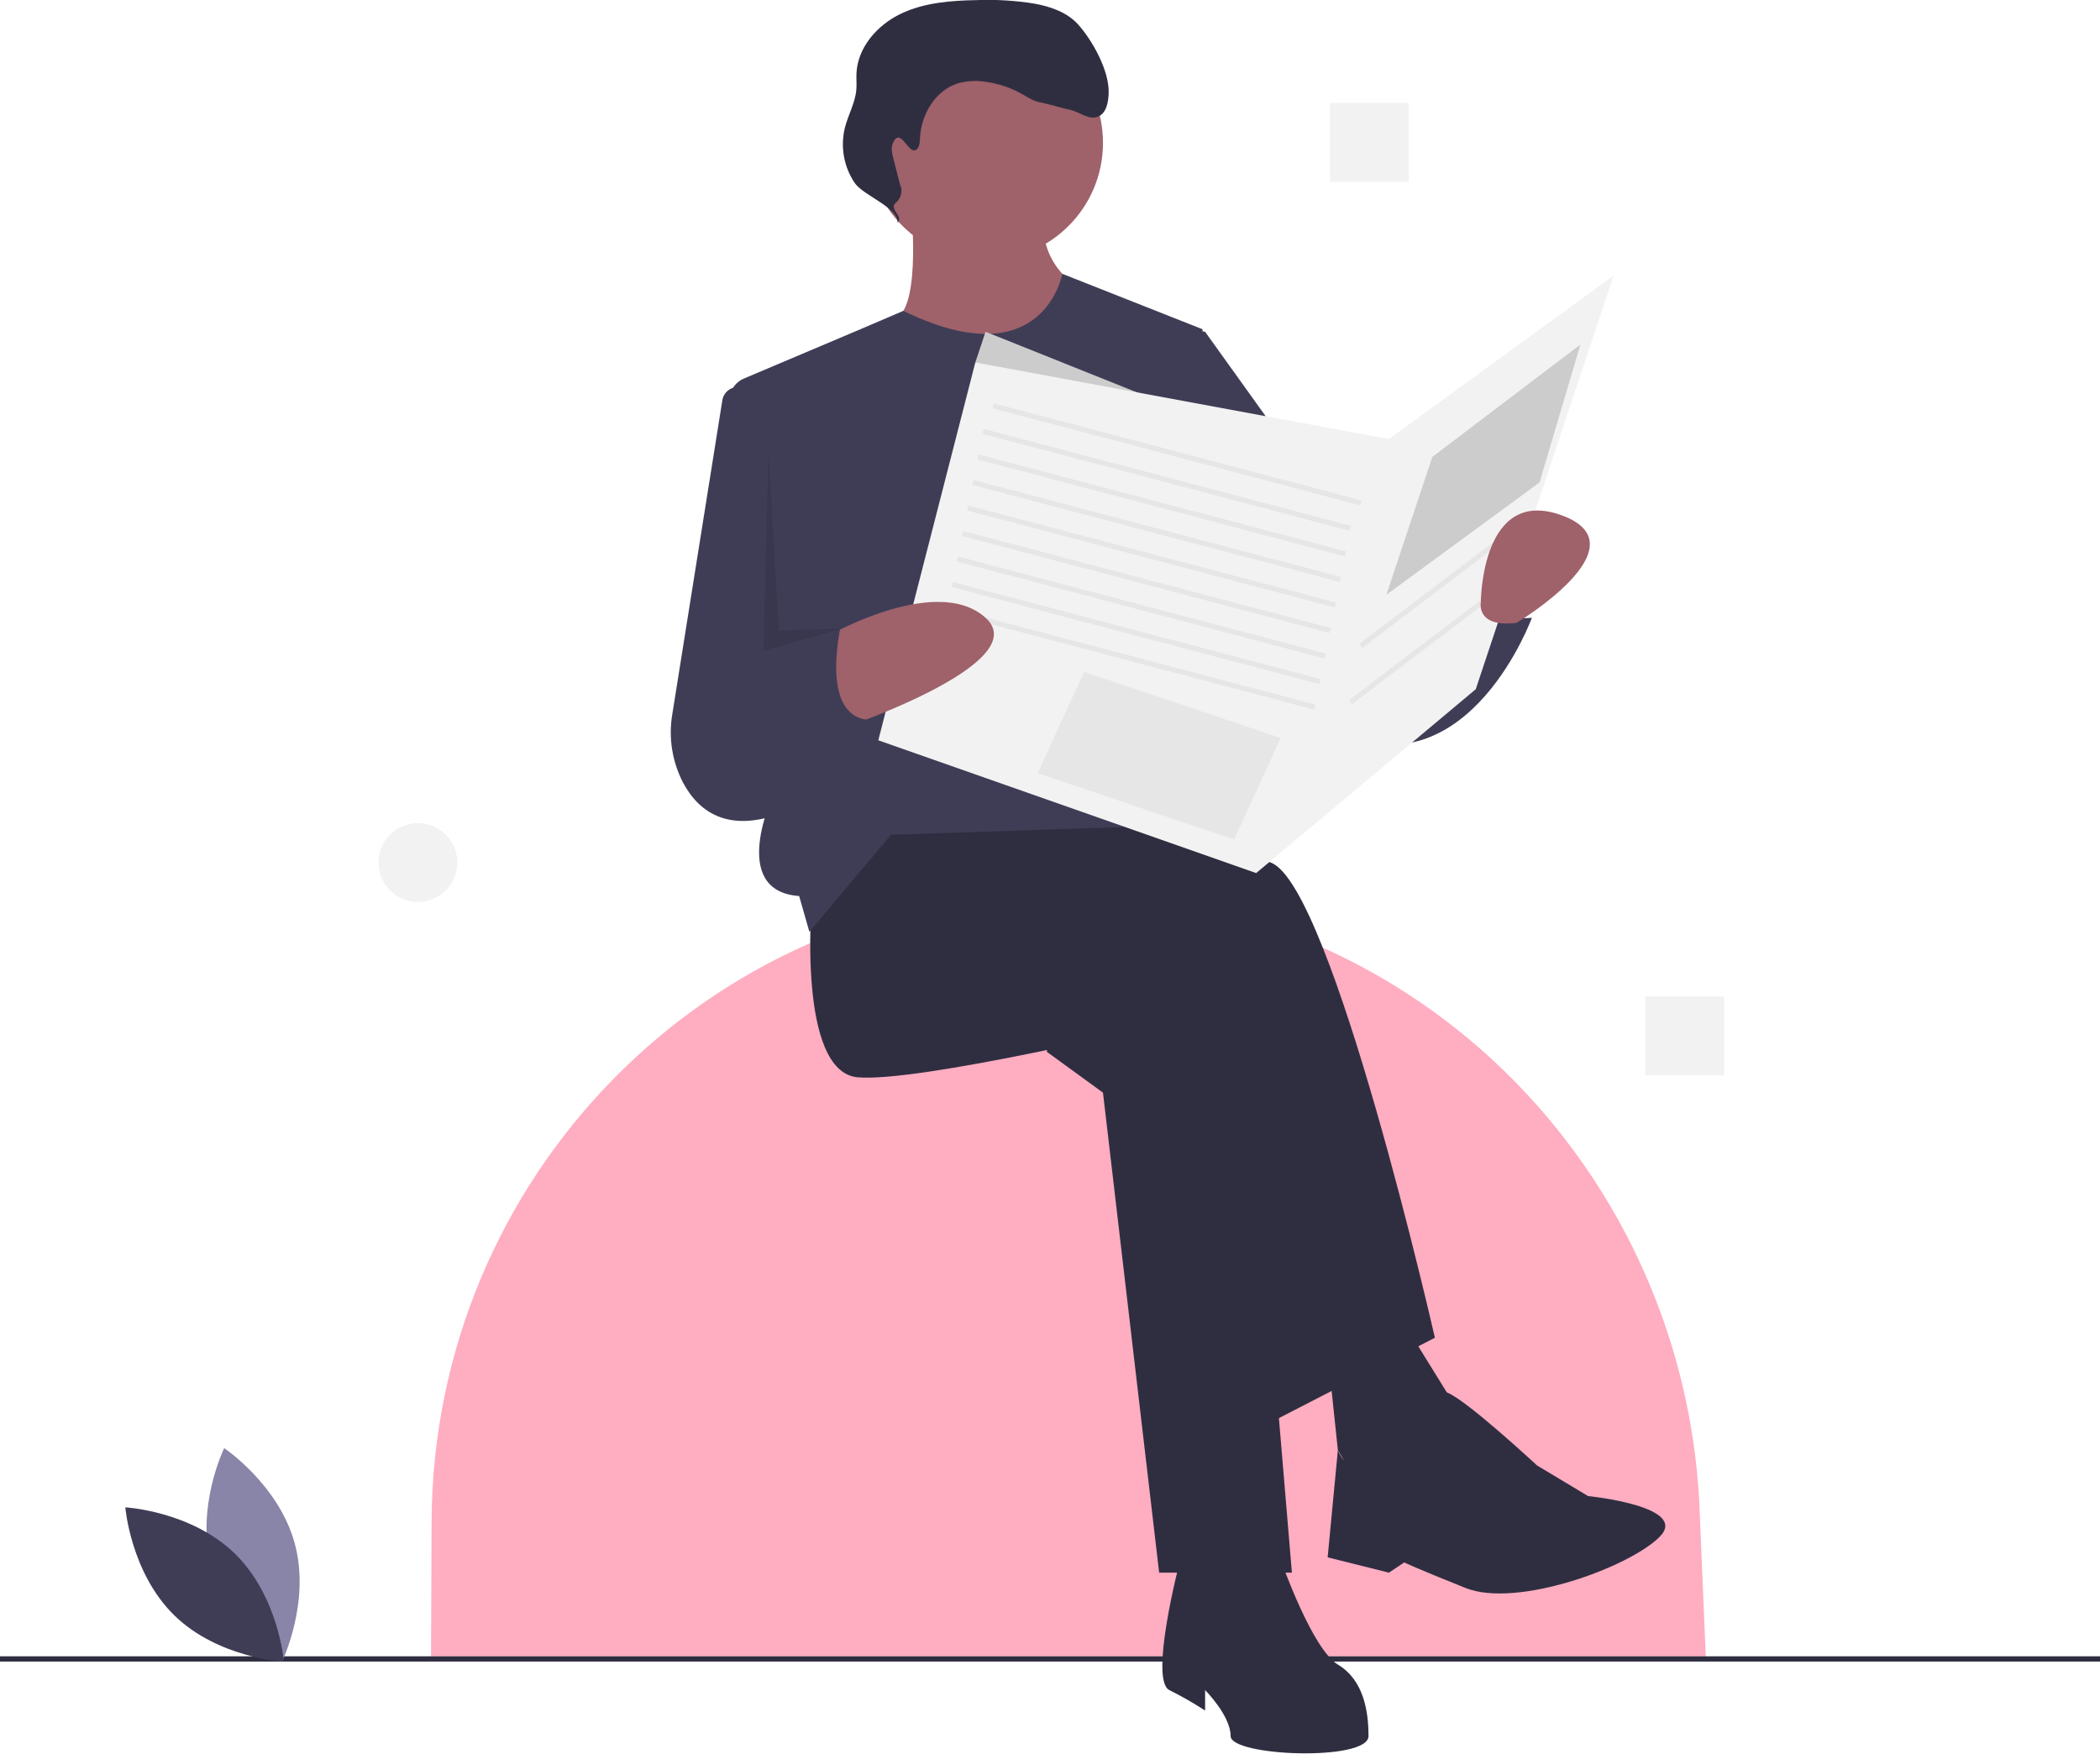
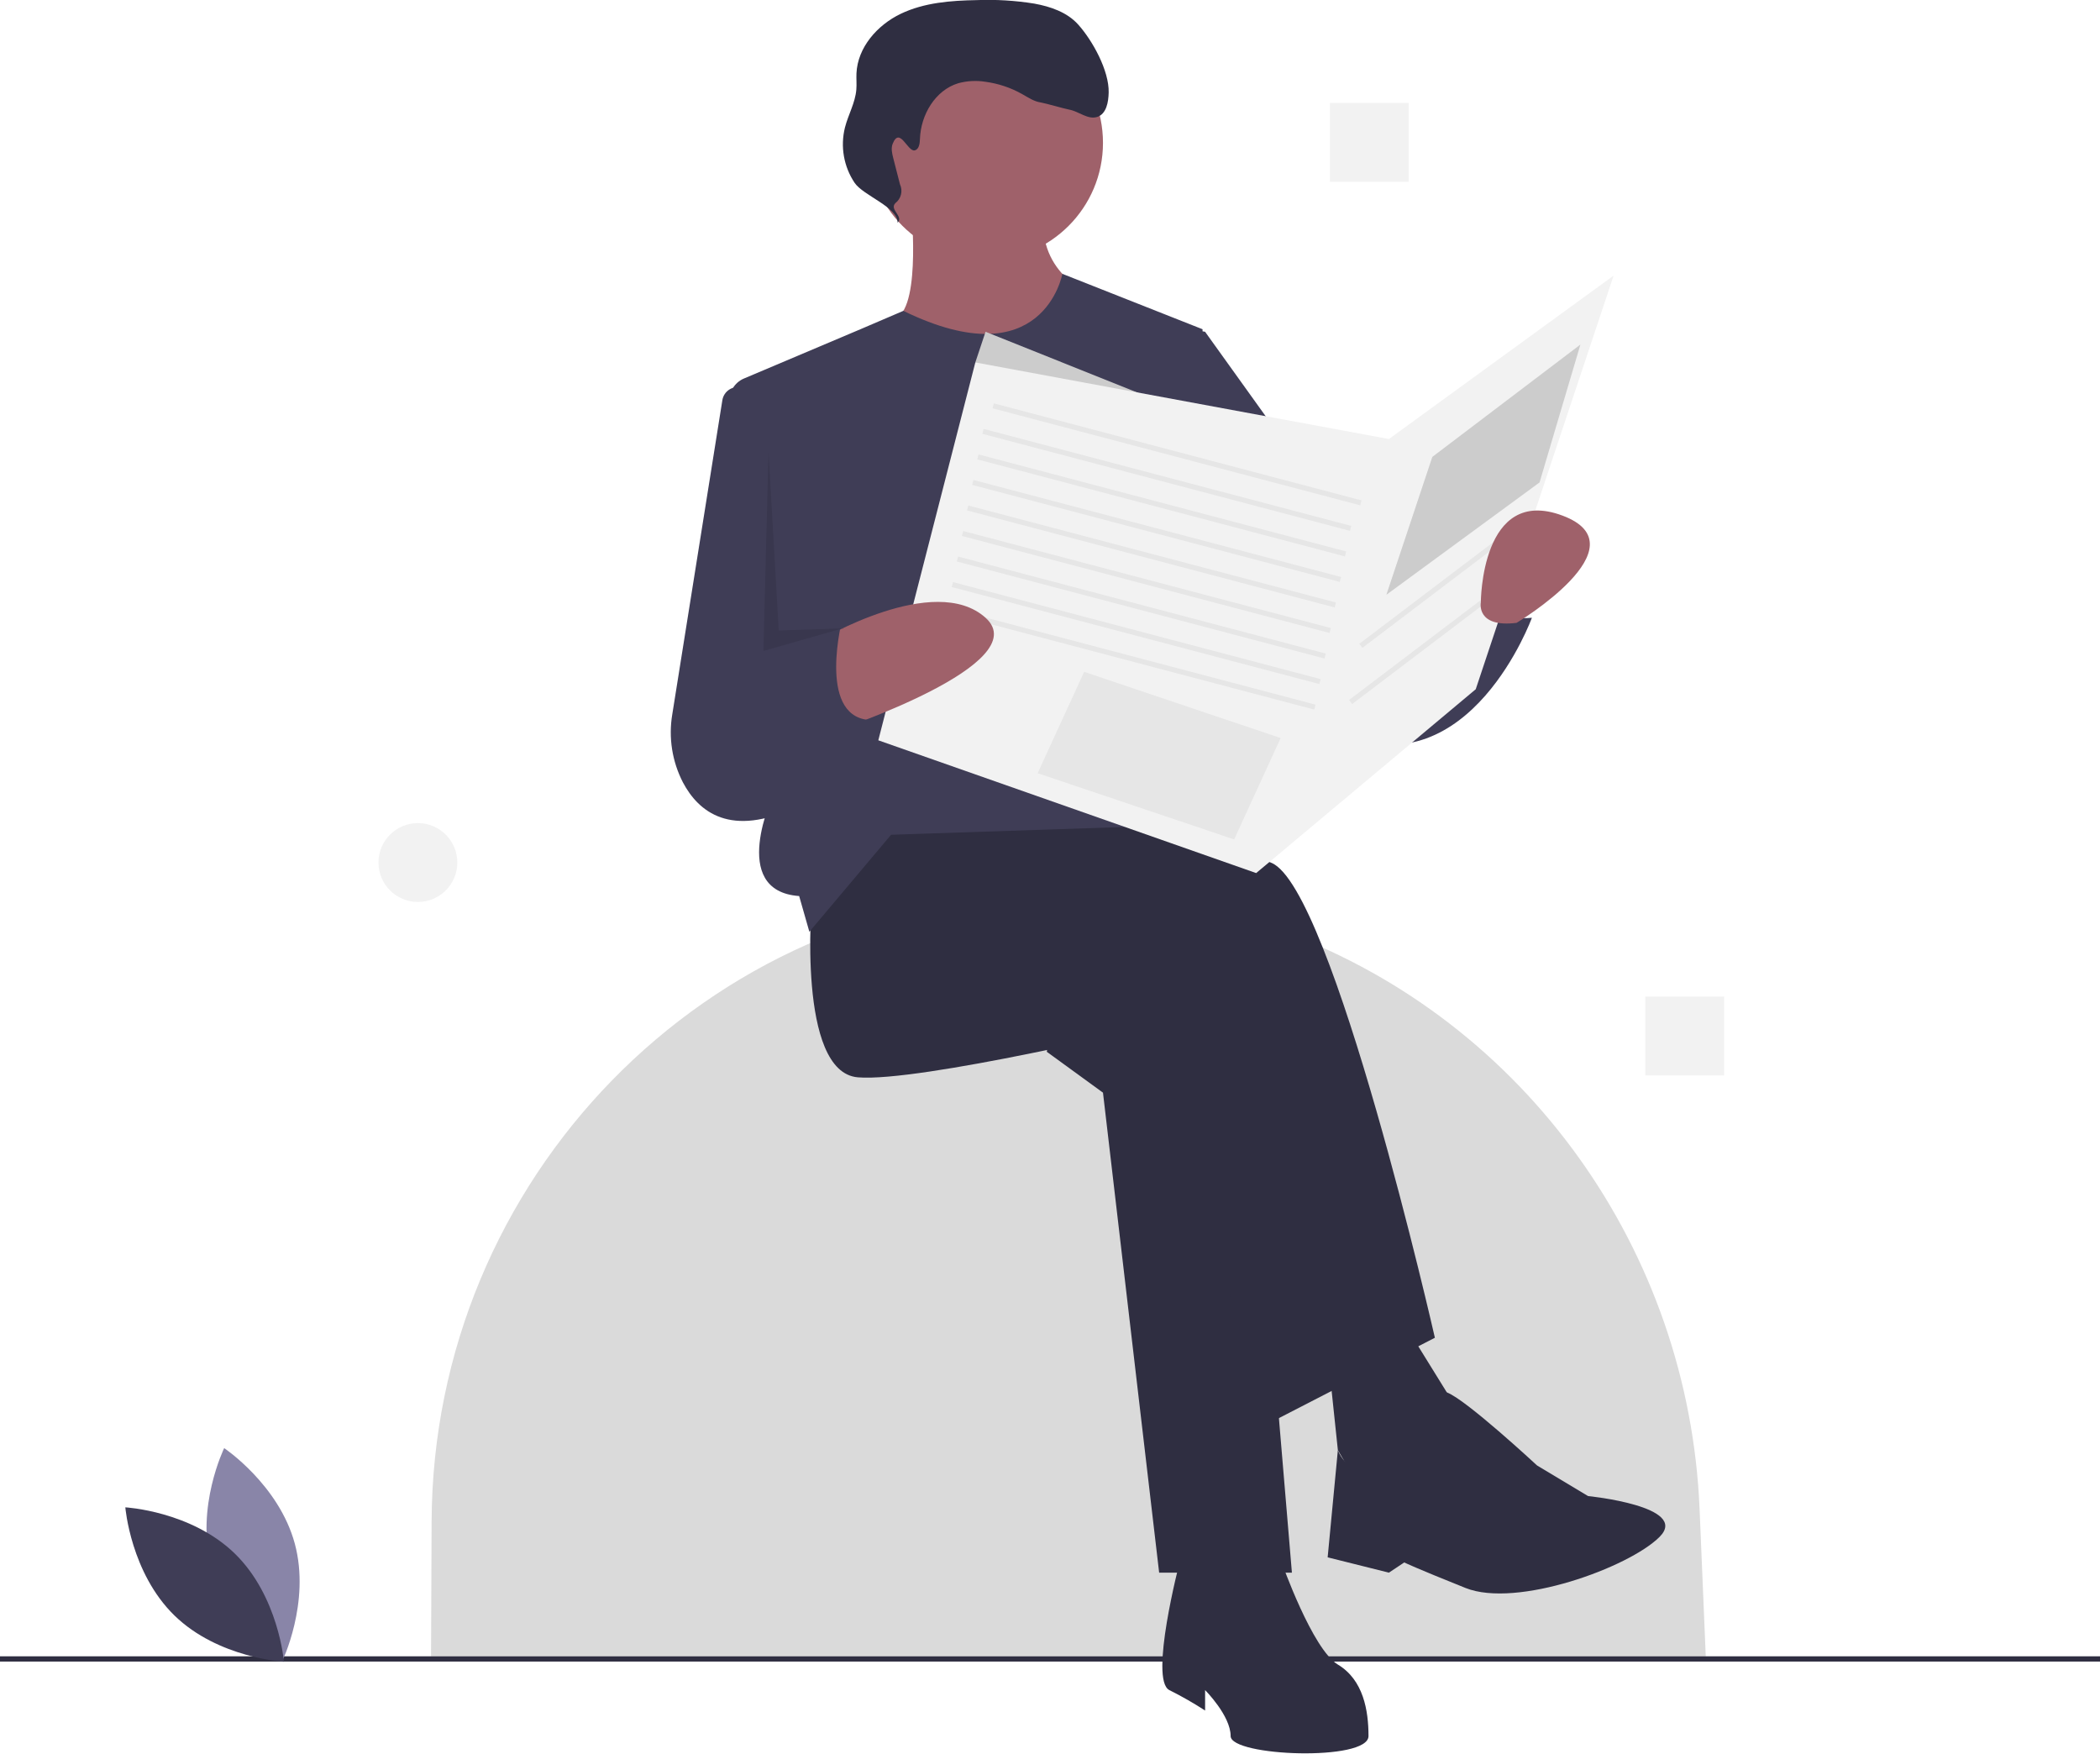
<svg xmlns="http://www.w3.org/2000/svg" id="a751cec9-7d0e-4c8a-a2d9-3a6c65a20454" data-name="Layer 1" width="799" height="667.076" viewBox="0 0 799 667.076">
-   <path d="M849.5,746.62h-485l.219-51.422c.553-130.115,104.408-237.329,234.506-239.542q2.108-.036,4.223-.036h0a245.336,245.336,0,0,1,85.752,15.406c92.054,34.283,153.841,121.384,157.951,219.528Z" transform="translate(-200.5 -116.4621)" fill="#ffadc1" />
+   <path d="M849.5,746.62h-485l.219-51.422c.553-130.115,104.408-237.329,234.506-239.542q2.108-.036,4.223-.036h0a245.336,245.336,0,0,1,85.752,15.406c92.054,34.283,153.841,121.384,157.951,219.528Z" transform="translate(-200.5 -116.4621)" fill="#dadada" />
  <rect y="630.158" width="799" height="2" fill="#2f2e41" />
  <polygon points="398.287 400.165 419.657 415.708 441.028 598.33 491.54 598.33 474.055 390.451 404.115 363.252 398.287 400.165" fill="#2f2e41" />
  <path d="M509.418,458.344s-5.828,66.055,17.485,67.998,112.682-19.428,112.682-19.428l42.741,151.537,64.112-33.027s-38.856-170.965-62.169-180.679-101.025-29.142-101.025-29.142l-56.341,9.714Z" transform="translate(-200.5 -116.4621)" fill="#2f2e41" />
  <path d="M649.299,710.906s-11.657,44.684-3.886,48.57a140.535,140.535,0,0,1,13.6,7.771v-7.771s9.714,9.714,9.714,17.485,52.455,9.714,52.455,0-1.943-21.371-11.657-27.199-21.371-38.856-21.371-38.856Z" transform="translate(-200.5 -116.4621)" fill="#2f2e41" />
  <polygon points="505.14 514.79 509.025 551.703 522.625 575.016 555.652 538.103 530.396 497.305 505.14 514.79" fill="#2f2e41" />
  <path d="M736.724,668.165s7.154-24.46,14.262-21.944,34.307,27.772,34.307,27.772L804.722,685.65s38.856,3.886,27.199,15.542-54.398,27.199-73.826,19.428-23.313-9.714-23.313-9.714l-5.828,3.886-23.313-5.828,3.886-40.799S715.354,685.65,736.724,668.165Z" transform="translate(-200.5 -116.4621)" fill="#2f2e41" />
  <circle cx="374.973" cy="54.349" r="44.684" fill="#9f616a" />
  <path d="M547.303,197.039s3.886,40.799-7.771,40.799S541.474,288.35,572.559,288.35s42.741-60.226,42.741-60.226-21.371-7.771-17.485-33.027S547.303,197.039,547.303,197.039Z" transform="translate(-200.5 -116.4621)" fill="#9f616a" />
  <path d="M544.207,234.725l-16.332,6.998L483.55,260.476a9,9,0,0,0-5.437,9.294l16.734,148.746s-17.485,36.913,9.714,38.856L508.447,470.972l31.085-36.913,116.567-3.886,1.943-188.45L604.706,220.647S597.452,260.755,544.207,234.725Z" transform="translate(-200.5 -116.4621)" fill="#3f3d56" />
  <path d="M489.991,266.008l-7.179-2.051a5.919,5.919,0,0,0-7.471,4.759L456.288,388.223a41.502,41.502,0,0,0,4.055,25.917c5.887,11.146,18.113,21.254,43.247,9.233l17.485-126.281Z" transform="translate(-200.5 -116.4621)" fill="#3f3d56" />
  <path d="M635.7,238.809l23.313,3.886,64.112,89.368L728.953,347.605l36.913-11.657s-1.943,17.485,17.485,15.542c0,0-23.313,64.112-71.883,44.684s-64.112-77.711-64.112-77.711Z" transform="translate(-200.5 -116.4621)" fill="#3f3d56" />
  <polygon points="462.399 161.203 374.973 126.232 371.088 137.889 411.886 172.859 462.399 161.203" fill="#ccc" />
  <path d="M548.57,173.66c1.65-.441,1.893-2.632,1.948-4.339.296-9.142,5.802-18.524,14.553-21.185a24.467,24.467,0,0,1,10.313-.568,39.063,39.063,0,0,1,13.967,4.66c2.279,1.281,4.515,2.825,7.1,3.216,1.707.259,9.101,2.408,10.801,2.711,3.738.665,7.212,4.01,10.799,2.765,3.432-1.191,4.191-5.634,4.274-9.265.189-8.273-6.092-19.724-11.624-25.878-4.198-4.671-10.519-6.827-16.698-7.948a111.168,111.168,0,0,0-21.838-1.328c-9.889.176-20.051.94-28.968,5.218s-16.407,12.794-16.834,22.675c-.089,2.058.123,4.125-.05,6.178-.422,5.008-3.082,9.532-4.329,14.4a26.35,26.35,0,0,0,3.68,21.057c3.309,4.87,16.543,9.291,16.351,15.176,2.392-2.478-3.249-4.972-.857-7.45a5.892,5.892,0,0,0,1.752-7.199l-2.54-9.907c-.465-1.814-.922-3.778-.22-5.513C542.875,164.407,545.818,174.395,548.57,173.66Z" transform="translate(-200.5 -116.4621)" fill="#2f2e41" />
  <polygon points="371.088 137.889 334.175 281.655 477.941 332.168 561.481 262.227 613.936 104.862 528.453 167.031 371.088 137.889" fill="#f2f2f2" />
  <rect x="647.356" y="216.987" width="1.942" height="144.669" transform="translate(2.65912 725.9059) rotate(-75.21727)" fill="#e6e6e6" />
  <rect x="643.471" y="226.701" width="1.942" height="144.669" transform="translate(-9.62744 729.3844) rotate(-75.21727)" fill="#e6e6e6" />
  <rect x="641.528" y="236.415" width="1.942" height="144.669" transform="translate(-20.46692 734.7413) rotate(-75.21727)" fill="#e6e6e6" />
  <rect x="639.585" y="246.129" width="1.942" height="144.669" transform="translate(-31.3064 740.0982) rotate(-75.21727)" fill="#e6e6e6" />
  <rect x="637.642" y="255.843" width="1.942" height="144.669" transform="translate(-42.14588 745.4551) rotate(-75.21727)" fill="#e6e6e6" />
  <rect x="635.7" y="265.557" width="1.942" height="144.669" transform="translate(-52.98536 750.812) rotate(-75.21727)" fill="#e6e6e6" />
  <rect x="633.757" y="275.27" width="1.942" height="144.669" transform="translate(-63.82485 756.1689) rotate(-75.21727)" fill="#e6e6e6" />
  <rect x="631.814" y="284.984" width="1.942" height="144.669" transform="translate(-74.66433 761.5258) rotate(-75.21727)" fill="#e6e6e6" />
  <rect x="629.871" y="294.698" width="1.942" height="144.669" transform="translate(-85.50381 766.8827) rotate(-75.21727)" fill="#e6e6e6" />
  <path d="M512.35,360.104s43.695-26.099,63.123-8.614-56.341,42.741-56.341,42.741Z" transform="translate(-200.5 -116.4621)" fill="#9f616a" />
  <path d="M464.734,372.861l56.341-21.371s-9.714,36.913,9.714,38.856L503.59,423.374S449.192,423.374,464.734,372.861Z" transform="translate(-200.5 -116.4621)" fill="#3f3d56" />
  <polygon points="412.494 255.602 487.255 280.799 469.562 319.365 394.801 294.169 412.494 255.602" fill="#e6e6e6" />
  <polygon points="544.967 173.831 601.308 131.089 585.766 183.545 527.482 226.286 544.967 173.831" fill="#ccc" />
  <rect x="711.079" y="339.834" width="70.719" height="1.943" transform="translate(-254.7255 403.9423) rotate(-37.18317)" fill="#e6e6e6" />
  <rect x="707.194" y="361.204" width="70.719" height="1.943" transform="translate(-268.4311 405.9385) rotate(-37.18317)" fill="#e6e6e6" />
  <path d="M777.523,353.433s48.57-29.142,17.485-40.799-31.085,33.027-31.085,33.027S761.981,355.376,777.523,353.433Z" transform="translate(-200.5 -116.4621)" fill="#9f616a" />
  <polygon points="292.405 171.888 290.462 247.657 320.575 239.063 296.29 239.885 292.405 171.888" opacity="0.1" />
  <path d="M280.909,712.354c6.073,22.45,26.875,36.354,26.875,36.354s10.955-22.495,4.882-44.945-26.875-36.354-26.875-36.354S274.835,689.904,280.909,712.354Z" transform="translate(-200.5 -116.4621)" fill="#8985a8" />
  <path d="M289.833,707.53c16.665,16.223,18.7,41.16,18.7,41.16s-24.984-1.364-41.648-17.587-18.7-41.16-18.7-41.16S273.168,691.307,289.833,707.53Z" transform="translate(-200.5 -116.4621)" fill="#3f3d56" />
  <rect x="626" y="379.158" width="30" height="30" fill="#f2f2f2" />
  <rect x="506" y="39.158" width="30" height="30" fill="#f2f2f2" />
  <circle cx="159" cy="328.158" r="15" fill="#f2f2f2" />
</svg>
